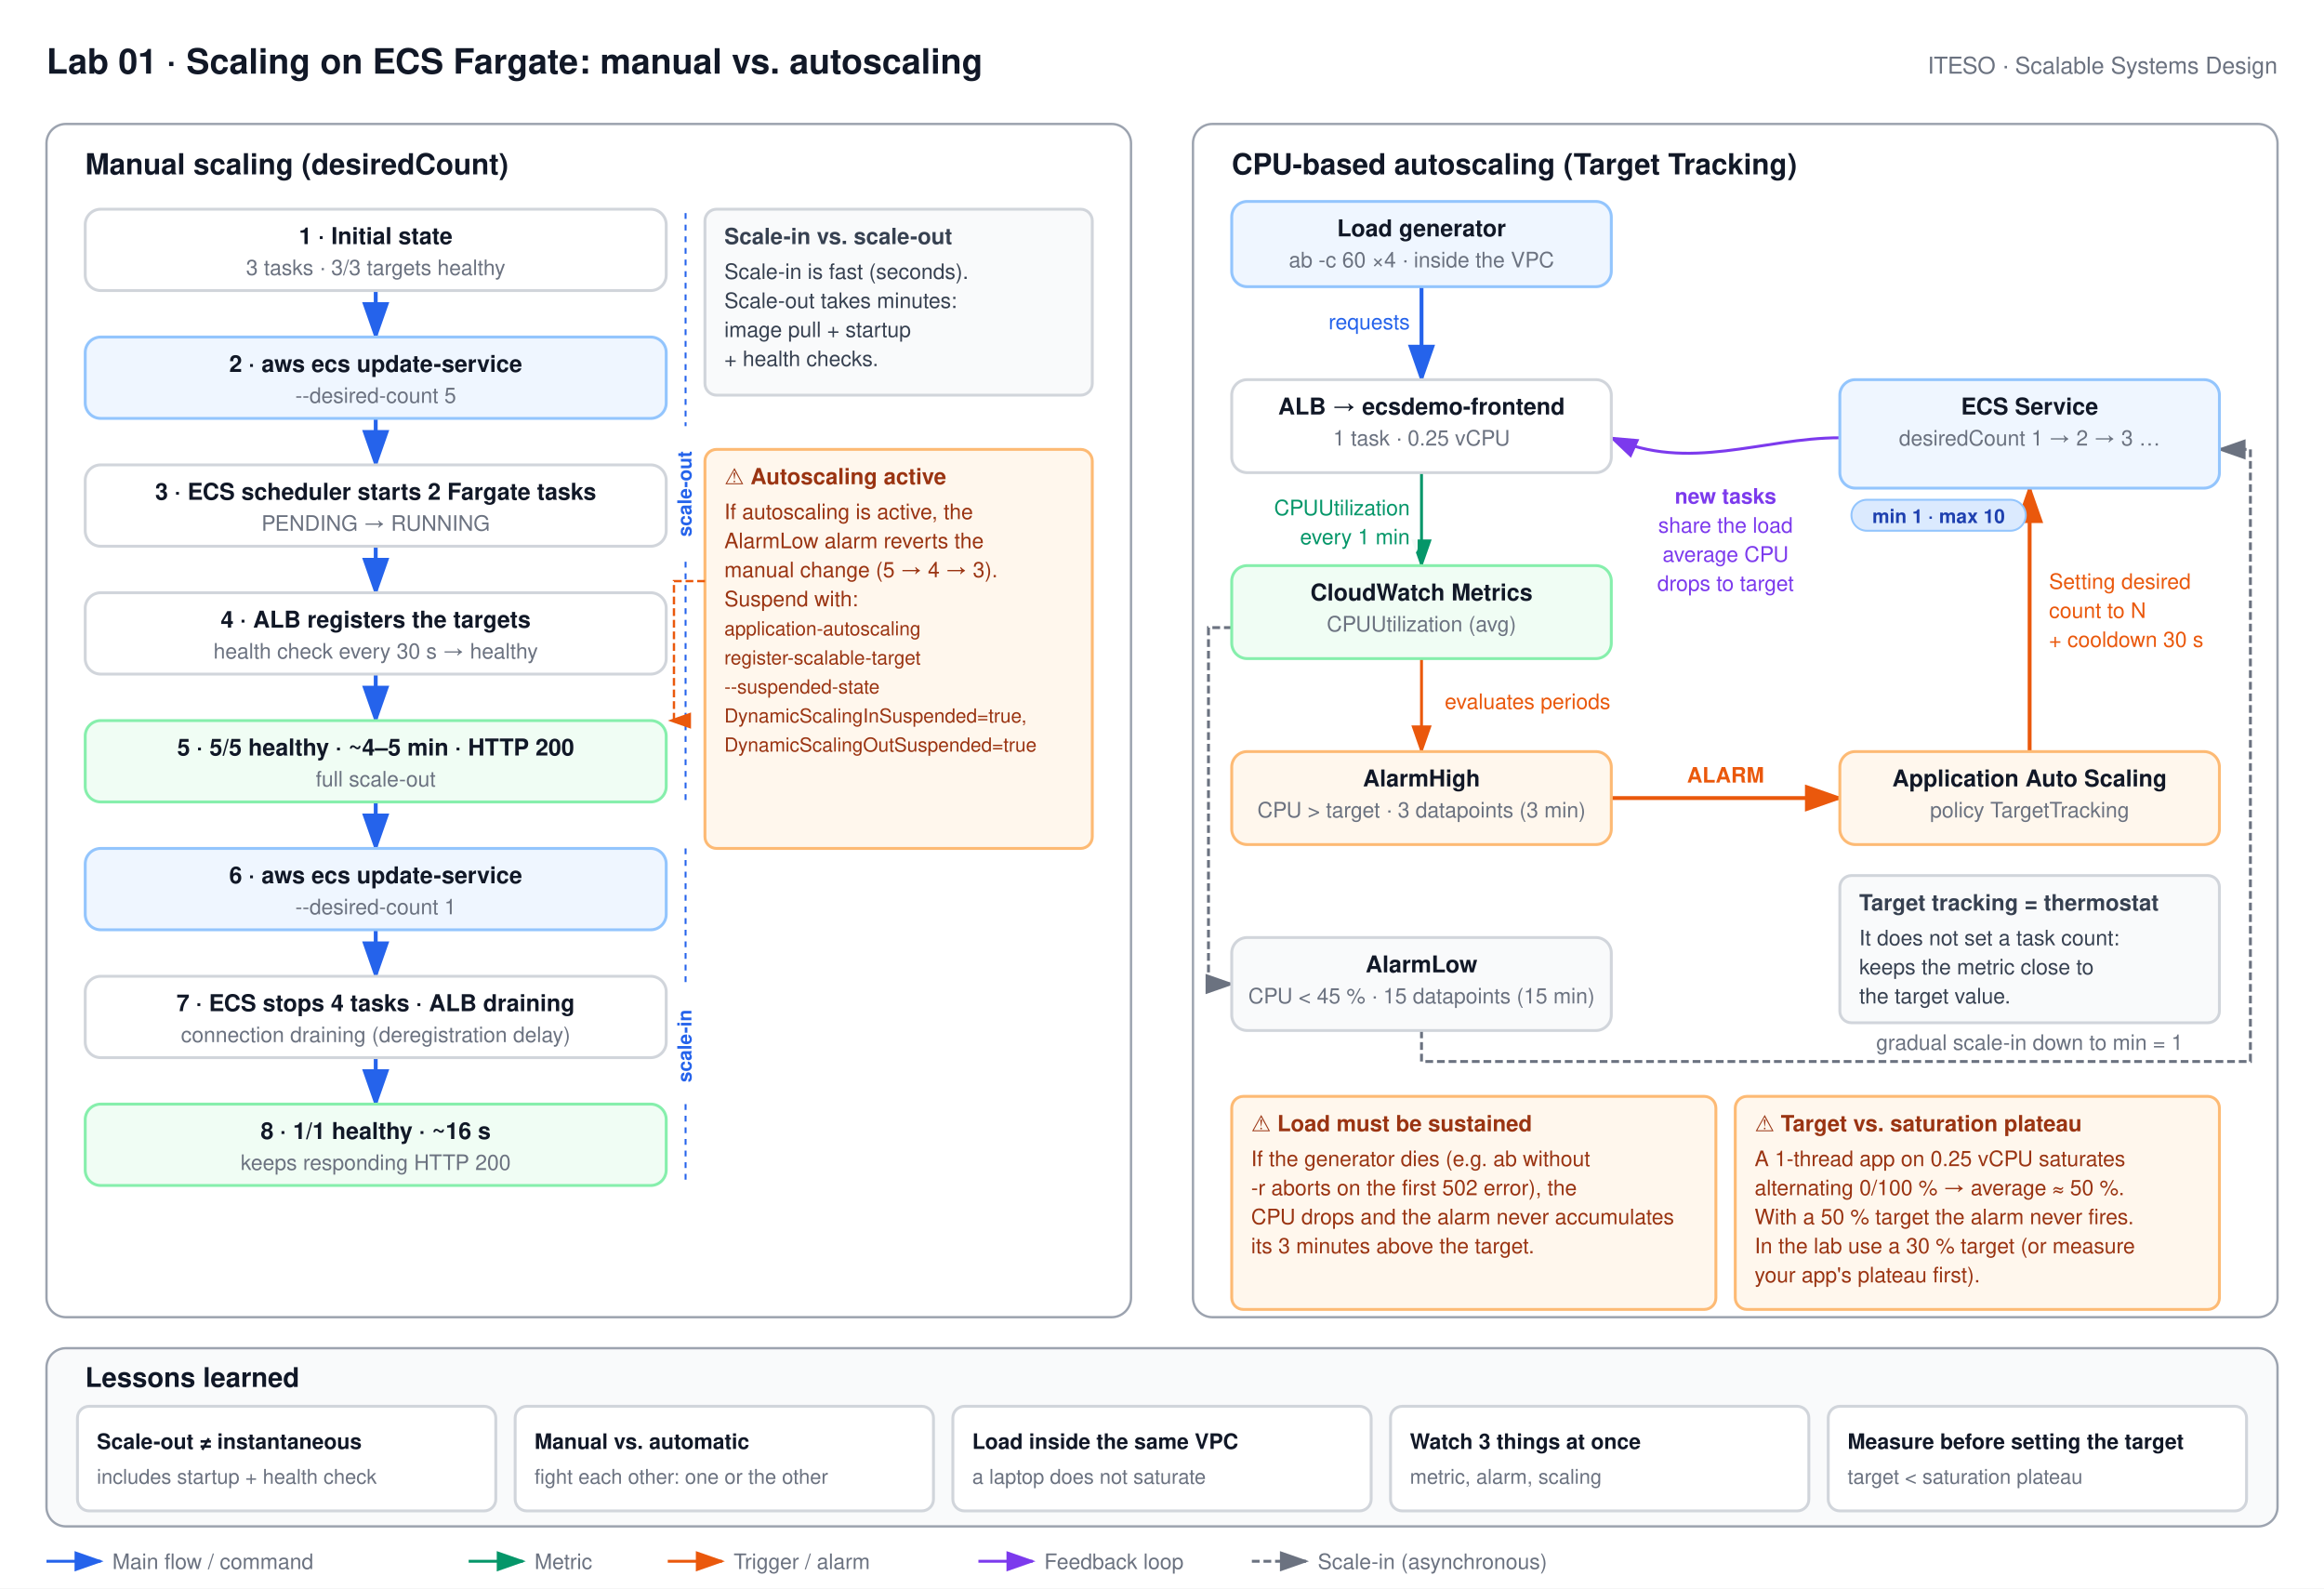
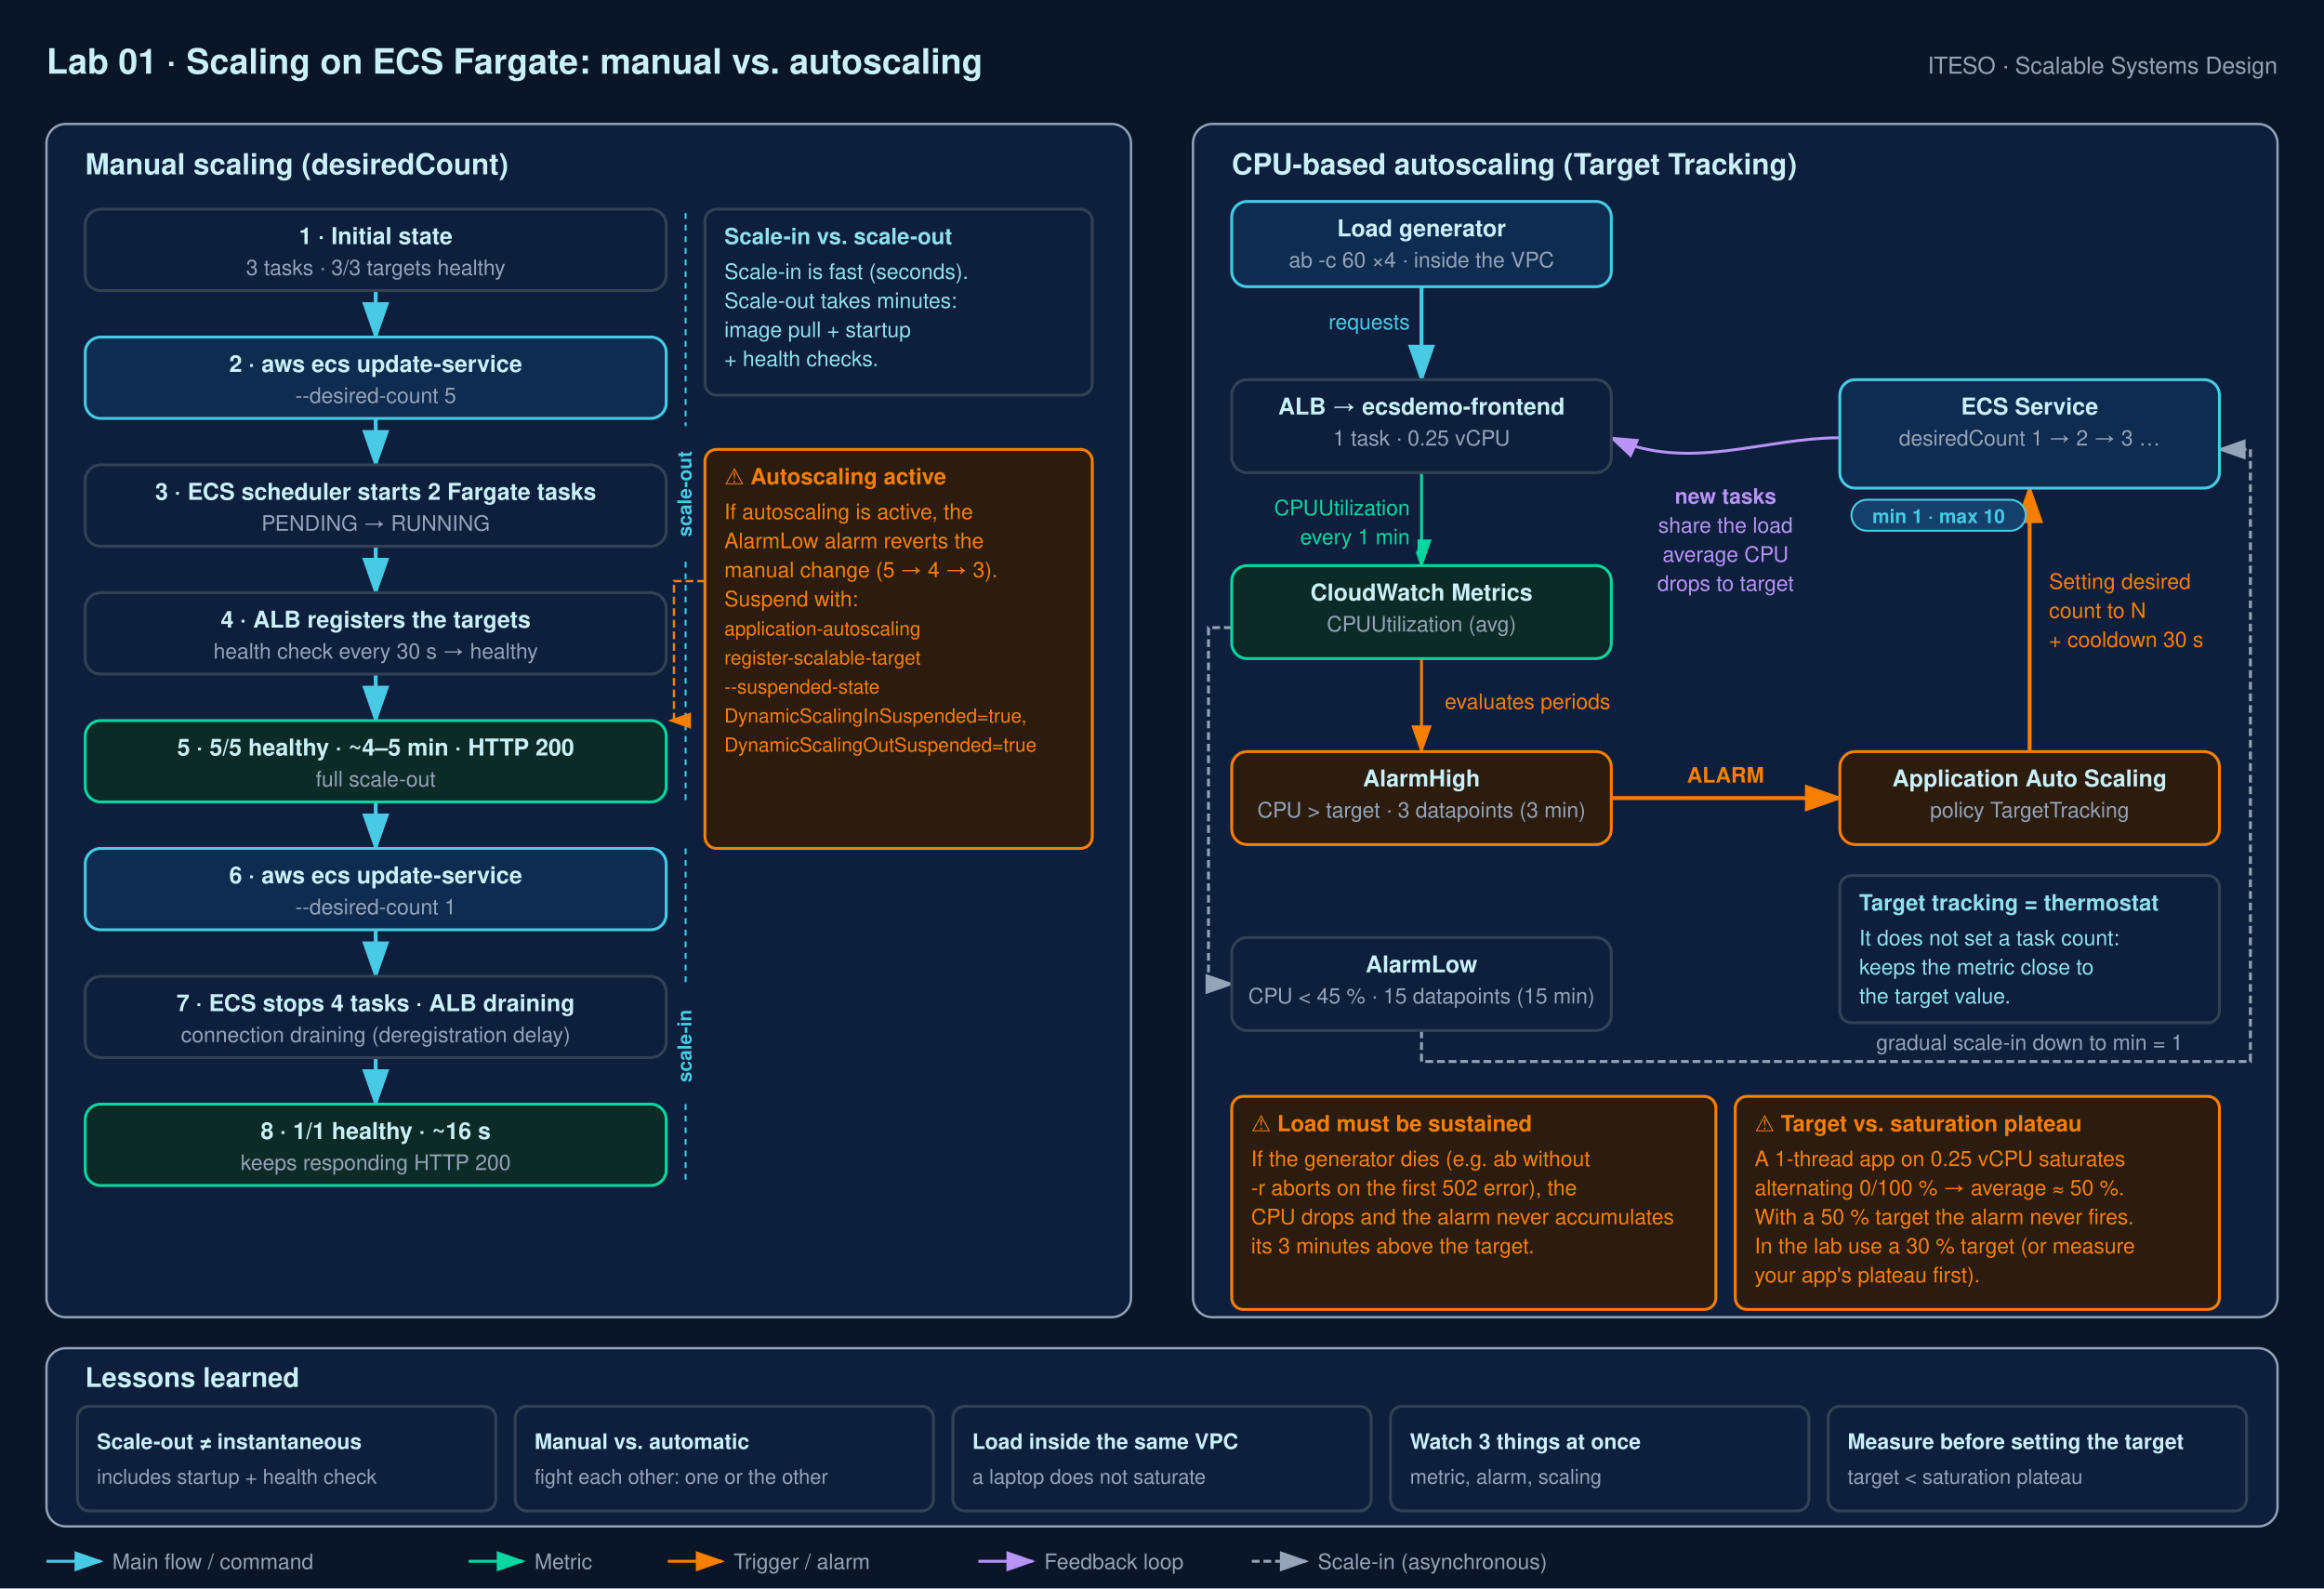
<svg xmlns="http://www.w3.org/2000/svg" viewBox="0 0 1200 820" width="1200" height="820">
  <style>text { font-family: "Helvetica Neue", Helvetica, Arial, sans-serif; }</style>
  <defs>
    <marker id="ab" markerWidth="10" markerHeight="7" refX="9" refY="3.5" orient="auto">
-       <polygon points="0 0, 10 3.5, 0 7" fill="#2563eb" />
+       <polygon points="0 0, 10 3.5, 0 7" fill="#48cae4" />
    </marker>
    <marker id="ag" markerWidth="10" markerHeight="7" refX="9" refY="3.5" orient="auto">
-       <polygon points="0 0, 10 3.5, 0 7" fill="#059669" />
+       <polygon points="0 0, 10 3.5, 0 7" fill="#06d6a0" />
    </marker>
    <marker id="ao" markerWidth="10" markerHeight="7" refX="9" refY="3.5" orient="auto">
-       <polygon points="0 0, 10 3.5, 0 7" fill="#ea580c" />
+       <polygon points="0 0, 10 3.5, 0 7" fill="#f77f00" />
    </marker>
    <marker id="ap" markerWidth="10" markerHeight="7" refX="9" refY="3.5" orient="auto">
-       <polygon points="0 0, 10 3.5, 0 7" fill="#7c3aed" />
+       <polygon points="0 0, 10 3.5, 0 7" fill="#b794f6" />
    </marker>
    <marker id="agr" markerWidth="10" markerHeight="7" refX="9" refY="3.5" orient="auto">
-       <polygon points="0 0, 10 3.5, 0 7" fill="#6b7280" />
+       <polygon points="0 0, 10 3.5, 0 7" fill="#94a3b8" />
    </marker>
  </defs>
-   <rect width="1200" height="820" fill="#ffffff" />
-   <text x="24" y="38" font-size="18" fill="#111827" text-anchor="start" font-weight="700">Lab 01 · Scaling on ECS Fargate: manual vs. autoscaling</text>
-   <text x="1176" y="38" font-size="12" fill="#6b7280" text-anchor="end" font-weight="400">ITESO · Scalable Systems Design</text>
-   <rect x="24" y="64" width="560" height="616" rx="10" ry="10" fill="#ffffff" stroke="#9ca3af" stroke-width="1.2" />
-   <text x="44" y="90" font-size="15" fill="#111827" text-anchor="start" font-weight="700">Manual scaling (desiredCount)</text>
-   <path d="M 194.0,150 L 194.0,174" fill="none" stroke="#2563eb" stroke-width="2" marker-end="url(#ab)" />
-   <path d="M 194.0,216 L 194.0,240" fill="none" stroke="#2563eb" stroke-width="2" marker-end="url(#ab)" />
-   <path d="M 194.0,282 L 194.0,306" fill="none" stroke="#2563eb" stroke-width="2" marker-end="url(#ab)" />
-   <path d="M 194.0,348 L 194.0,372" fill="none" stroke="#2563eb" stroke-width="2" marker-end="url(#ab)" />
-   <path d="M 194.0,414 L 194.0,438" fill="none" stroke="#2563eb" stroke-width="2" marker-end="url(#ab)" />
-   <path d="M 194.0,480 L 194.0,504" fill="none" stroke="#2563eb" stroke-width="2" marker-end="url(#ab)" />
-   <path d="M 194.0,546 L 194.0,570" fill="none" stroke="#2563eb" stroke-width="2" marker-end="url(#ab)" />
-   <rect x="44" y="108" width="300" height="42" rx="8" ry="8" fill="#ffffff" stroke="#d1d5db" stroke-width="1.5" />
-   <text x="194.0" y="126" font-size="12" fill="#111827" text-anchor="middle" font-weight="600">1 · Initial state</text>
-   <text x="194.0" y="142" font-size="11" fill="#6b7280" text-anchor="middle" font-weight="400">3 tasks · 3/3 targets healthy</text>
-   <rect x="44" y="174" width="300" height="42" rx="8" ry="8" fill="#eff6ff" stroke="#93c5fd" stroke-width="1.5" />
-   <text x="194.0" y="192" font-size="12" fill="#111827" text-anchor="middle" font-weight="600">2 · aws ecs update-service</text>
-   <text x="194.0" y="208" font-size="11" fill="#6b7280" text-anchor="middle" font-weight="400" font-family="'SF Mono', Menlo, Consolas, monospace">--desired-count 5</text>
-   <rect x="44" y="240" width="300" height="42" rx="8" ry="8" fill="#ffffff" stroke="#d1d5db" stroke-width="1.5" />
-   <text x="194.0" y="258" font-size="12" fill="#111827" text-anchor="middle" font-weight="600">3 · ECS scheduler starts 2 Fargate tasks</text>
-   <text x="194.0" y="274" font-size="11" fill="#6b7280" text-anchor="middle" font-weight="400">PENDING → RUNNING</text>
-   <rect x="44" y="306" width="300" height="42" rx="8" ry="8" fill="#ffffff" stroke="#d1d5db" stroke-width="1.5" />
-   <text x="194.0" y="324" font-size="12" fill="#111827" text-anchor="middle" font-weight="600">4 · ALB registers the targets</text>
-   <text x="194.0" y="340" font-size="11" fill="#6b7280" text-anchor="middle" font-weight="400">health check every 30 s → healthy</text>
-   <rect x="44" y="372" width="300" height="42" rx="8" ry="8" fill="#f0fdf4" stroke="#86efac" stroke-width="1.5" />
-   <text x="194.0" y="390" font-size="12" fill="#111827" text-anchor="middle" font-weight="600">5 · 5/5 healthy · ~4–5 min · HTTP 200</text>
-   <text x="194.0" y="406" font-size="11" fill="#6b7280" text-anchor="middle" font-weight="400">full scale-out</text>
-   <rect x="44" y="438" width="300" height="42" rx="8" ry="8" fill="#eff6ff" stroke="#93c5fd" stroke-width="1.5" />
-   <text x="194.0" y="456" font-size="12" fill="#111827" text-anchor="middle" font-weight="600">6 · aws ecs update-service</text>
-   <text x="194.0" y="472" font-size="11" fill="#6b7280" text-anchor="middle" font-weight="400" font-family="'SF Mono', Menlo, Consolas, monospace">--desired-count 1</text>
-   <rect x="44" y="504" width="300" height="42" rx="8" ry="8" fill="#ffffff" stroke="#d1d5db" stroke-width="1.5" />
-   <text x="194.0" y="522" font-size="12" fill="#111827" text-anchor="middle" font-weight="600">7 · ECS stops 4 tasks · ALB draining</text>
-   <text x="194.0" y="538" font-size="11" fill="#6b7280" text-anchor="middle" font-weight="400">connection draining (deregistration delay)</text>
-   <rect x="44" y="570" width="300" height="42" rx="8" ry="8" fill="#f0fdf4" stroke="#86efac" stroke-width="1.5" />
-   <text x="194.0" y="588" font-size="12" fill="#111827" text-anchor="middle" font-weight="600">8 · 1/1 healthy · ~16 s</text>
-   <text x="194.0" y="604" font-size="11" fill="#6b7280" text-anchor="middle" font-weight="400">keeps responding HTTP 200</text>
-   <path d="M 354,110 L 354,220 M 354,290 L 354,414" fill="none" stroke="#2563eb" stroke-width="1" stroke-dasharray="3,3" />
-   <text transform="translate(357,255) rotate(-90)" font-size="10" fill="#2563eb" text-anchor="middle" font-weight="600">scale-out</text>
-   <path d="M 354,438 L 354,510 M 354,570 L 354,612" fill="none" stroke="#2563eb" stroke-width="1" stroke-dasharray="3,3" />
-   <text transform="translate(357,540) rotate(-90)" font-size="10" fill="#2563eb" text-anchor="middle" font-weight="600">scale-in</text>
-   <rect x="364" y="108" width="200" height="96" rx="6" ry="6" fill="#f9fafb" stroke="#d1d5db" stroke-width="1.5" />
-   <text x="374" y="126" font-size="11.5" fill="#374151" text-anchor="start" font-weight="700">Scale-in vs. scale-out</text>
-   <text x="374" y="144" font-size="11" fill="#374151" text-anchor="start" font-weight="400">Scale-in is fast (seconds).</text>
-   <text x="374" y="159" font-size="11" fill="#374151" text-anchor="start" font-weight="400">Scale-out takes minutes:</text>
-   <text x="374" y="174" font-size="11" fill="#374151" text-anchor="start" font-weight="400">image pull + startup</text>
-   <text x="374" y="189" font-size="11" fill="#374151" text-anchor="start" font-weight="400">+ health checks.</text>
-   <rect x="364" y="232" width="200" height="206" rx="6" ry="6" fill="#fff7ed" stroke="#fdba74" stroke-width="1.5" />
-   <text x="374" y="250" font-size="11.5" fill="#9a3412" text-anchor="start" font-weight="700">⚠ Autoscaling active</text>
-   <text x="374" y="268" font-size="11" fill="#9a3412" text-anchor="start" font-weight="400">If autoscaling is active, the</text>
-   <text x="374" y="283" font-size="11" fill="#9a3412" text-anchor="start" font-weight="400">AlarmLow alarm reverts the</text>
-   <text x="374" y="298" font-size="11" fill="#9a3412" text-anchor="start" font-weight="400">manual change (5 → 4 → 3).</text>
-   <text x="374" y="313" font-size="11" fill="#9a3412" text-anchor="start" font-weight="400">Suspend with:</text>
-   <text x="374" y="328" font-size="10" fill="#9a3412" text-anchor="start" font-weight="400" font-family="'SF Mono', Menlo, Consolas, monospace">application-autoscaling</text>
-   <text x="374" y="343" font-size="10" fill="#9a3412" text-anchor="start" font-weight="400" font-family="'SF Mono', Menlo, Consolas, monospace"> register-scalable-target</text>
-   <text x="374" y="358" font-size="10" fill="#9a3412" text-anchor="start" font-weight="400" font-family="'SF Mono', Menlo, Consolas, monospace"> --suspended-state</text>
-   <text x="374" y="373" font-size="10" fill="#9a3412" text-anchor="start" font-weight="400" font-family="'SF Mono', Menlo, Consolas, monospace"> DynamicScalingInSuspended=true,</text>
-   <text x="374" y="388" font-size="10" fill="#9a3412" text-anchor="start" font-weight="400" font-family="'SF Mono', Menlo, Consolas, monospace"> DynamicScalingOutSuspended=true</text>
-   <path d="M 364,300 L 348,300 L 348,372 L 346,372" fill="none" stroke="#ea580c" stroke-width="1.2" stroke-dasharray="4,2" marker-end="url(#ao)" />
-   <rect x="616" y="64" width="560" height="616" rx="10" ry="10" fill="#ffffff" stroke="#9ca3af" stroke-width="1.2" />
-   <text x="636" y="90" font-size="15" fill="#111827" text-anchor="start" font-weight="700">CPU-based autoscaling (Target Tracking)</text>
-   <path d="M 734,148 L 734,196" fill="none" stroke="#2563eb" stroke-width="2" marker-end="url(#ab)" />
-   <path d="M 734,244 L 734,292" fill="none" stroke="#059669" stroke-width="1.5" marker-end="url(#ag)" />
-   <path d="M 734,340 L 734,388" fill="none" stroke="#ea580c" stroke-width="1.5" marker-end="url(#ao)" />
-   <path d="M 636,324 L 624,324 L 624,508 L 636,508" fill="none" stroke="#6b7280" stroke-width="1.5" stroke-dasharray="4,2" marker-end="url(#agr)" />
-   <path d="M 832,412 L 950,412" fill="none" stroke="#ea580c" stroke-width="2" marker-end="url(#ao)" />
-   <path d="M 1048,388 L 1048,252" fill="none" stroke="#ea580c" stroke-width="2" marker-end="url(#ao)" />
-   <path d="M 950,226 C 910,226 872,244 832,226" fill="none" stroke="#7c3aed" stroke-width="1.5" marker-end="url(#ap)" />
-   <path d="M 734,532 L 734,548 L 1162,548 L 1162,232 L 1146,232" fill="none" stroke="#6b7280" stroke-width="1.5" stroke-dasharray="4,2" marker-end="url(#agr)" />
-   <rect x="640" y="158" width="92" height="18" rx="3" fill="#ffffff" opacity="0.95" />
-   <text x="728" y="170" font-size="11" fill="#2563eb" text-anchor="end" font-weight="400">requests</text>
-   <rect x="640" y="254" width="92" height="32" rx="3" fill="#ffffff" opacity="0.95" />
-   <text x="728" y="266" font-size="11" fill="#059669" text-anchor="end" font-weight="400">CPUUtilization</text>
-   <text x="728" y="281" font-size="11" fill="#059669" text-anchor="end" font-weight="400">every 1 min</text>
-   <rect x="742" y="354" width="96" height="18" rx="3" fill="#ffffff" opacity="0.95" />
-   <text x="746" y="366" font-size="11" fill="#ea580c" text-anchor="start" font-weight="400">evaluates periods</text>
-   <rect x="870" y="392" width="42" height="18" rx="3" fill="#ffffff" opacity="0.95" />
-   <text x="891.0" y="404" font-size="11" fill="#ea580c" text-anchor="middle" font-weight="600">ALARM</text>
-   <rect x="1054" y="292" width="96" height="48" rx="3" fill="#ffffff" opacity="0.95" />
-   <text x="1058" y="304" font-size="11" fill="#ea580c" text-anchor="start" font-weight="400">Setting desired</text>
-   <text x="1058" y="319" font-size="11" fill="#ea580c" text-anchor="start" font-weight="400">count to N</text>
-   <text x="1058" y="334" font-size="11" fill="#ea580c" text-anchor="start" font-weight="400">+ cooldown 30 s</text>
-   <rect x="836" y="248" width="110" height="64" rx="3" fill="#ffffff" opacity="0.95" />
-   <text x="891.0" y="260" font-size="11" fill="#7c3aed" text-anchor="middle" font-weight="600">new tasks</text>
-   <text x="891.0" y="275" font-size="11" fill="#7c3aed" text-anchor="middle" font-weight="400">share the load</text>
-   <text x="891.0" y="290" font-size="11" fill="#7c3aed" text-anchor="middle" font-weight="400">average CPU</text>
-   <text x="891.0" y="305" font-size="11" fill="#7c3aed" text-anchor="middle" font-weight="400">drops to target</text>
-   <rect x="955" y="530" width="186" height="17" rx="3" fill="#ffffff" opacity="0.95" />
-   <text x="1048.0" y="542" font-size="11" fill="#6b7280" text-anchor="middle" font-weight="400">gradual scale-in down to min = 1</text>
-   <rect x="636" y="104" width="196" height="44" rx="8" ry="8" fill="#eff6ff" stroke="#93c5fd" stroke-width="1.5" />
-   <text x="734.0" y="122" font-size="12" fill="#111827" text-anchor="middle" font-weight="600">Load generator</text>
-   <text x="734.0" y="138" font-size="11" fill="#6b7280" text-anchor="middle" font-weight="400">ab -c 60 ×4 · inside the VPC</text>
-   <rect x="636" y="196" width="196" height="48" rx="8" ry="8" fill="#ffffff" stroke="#d1d5db" stroke-width="1.5" />
-   <text x="734.0" y="214" font-size="12" fill="#111827" text-anchor="middle" font-weight="600">ALB → ecsdemo-frontend</text>
-   <text x="734.0" y="230" font-size="11" fill="#6b7280" text-anchor="middle" font-weight="400">1 task · 0.25 vCPU</text>
-   <rect x="636" y="292" width="196" height="48" rx="8" ry="8" fill="#f0fdf4" stroke="#86efac" stroke-width="1.5" />
-   <text x="734.0" y="310" font-size="12" fill="#111827" text-anchor="middle" font-weight="600">CloudWatch Metrics</text>
-   <text x="734.0" y="326" font-size="11" fill="#6b7280" text-anchor="middle" font-weight="400">CPUUtilization (avg)</text>
-   <rect x="636" y="388" width="196" height="48" rx="8" ry="8" fill="#fff7ed" stroke="#fdba74" stroke-width="1.5" />
-   <text x="734.0" y="406" font-size="12" fill="#111827" text-anchor="middle" font-weight="600">AlarmHigh</text>
-   <text x="734.0" y="422" font-size="11" fill="#6b7280" text-anchor="middle" font-weight="400">CPU &gt; target · 3 datapoints (3 min)</text>
-   <rect x="636" y="484" width="196" height="48" rx="8" ry="8" fill="#f9fafb" stroke="#d1d5db" stroke-width="1.5" />
-   <text x="734.0" y="502" font-size="12" fill="#111827" text-anchor="middle" font-weight="600">AlarmLow</text>
-   <text x="734.0" y="518" font-size="11" fill="#6b7280" text-anchor="middle" font-weight="400">CPU &lt; 45 % · 15 datapoints (15 min)</text>
-   <rect x="950" y="388" width="196" height="48" rx="8" ry="8" fill="#fff7ed" stroke="#fdba74" stroke-width="1.5" />
-   <text x="1048.0" y="406" font-size="12" fill="#111827" text-anchor="middle" font-weight="600">Application Auto Scaling</text>
-   <text x="1048.0" y="422" font-size="11" fill="#6b7280" text-anchor="middle" font-weight="400">policy TargetTracking</text>
-   <rect x="950" y="196" width="196" height="56" rx="8" ry="8" fill="#eff6ff" stroke="#93c5fd" stroke-width="1.5" />
-   <text x="1048.0" y="214" font-size="12" fill="#111827" text-anchor="middle" font-weight="600">ECS Service</text>
-   <text x="1048.0" y="230" font-size="11" fill="#6b7280" text-anchor="middle" font-weight="400">desiredCount 1 → 2 → 3 …</text>
-   <rect x="956" y="258" width="90" height="16" rx="8" ry="8" fill="#dbeafe" stroke="#93c5fd" stroke-width="1" />
-   <text x="1001" y="270" font-size="10" fill="#1e40af" text-anchor="middle" font-weight="600">min 1 · max 10</text>
-   <rect x="950" y="452" width="196" height="76" rx="6" ry="6" fill="#f9fafb" stroke="#d1d5db" stroke-width="1.5" />
-   <text x="960" y="470" font-size="11.5" fill="#374151" text-anchor="start" font-weight="700">Target tracking = thermostat</text>
-   <text x="960" y="488" font-size="11" fill="#374151" text-anchor="start" font-weight="400">It does not set a task count:</text>
-   <text x="960" y="503" font-size="11" fill="#374151" text-anchor="start" font-weight="400">keeps the metric close to</text>
-   <text x="960" y="518" font-size="11" fill="#374151" text-anchor="start" font-weight="400">the target value.</text>
-   <rect x="636" y="566" width="250" height="110" rx="6" ry="6" fill="#fff7ed" stroke="#fdba74" stroke-width="1.5" />
-   <text x="646" y="584" font-size="11.5" fill="#9a3412" text-anchor="start" font-weight="700">⚠ Load must be sustained</text>
-   <text x="646" y="602" font-size="11" fill="#9a3412" text-anchor="start" font-weight="400">If the generator dies (e.g. ab without</text>
-   <text x="646" y="617" font-size="11" fill="#9a3412" text-anchor="start" font-weight="400">-r aborts on the first 502 error), the</text>
-   <text x="646" y="632" font-size="11" fill="#9a3412" text-anchor="start" font-weight="400">CPU drops and the alarm never accumulates</text>
-   <text x="646" y="647" font-size="11" fill="#9a3412" text-anchor="start" font-weight="400">its 3 minutes above the target.</text>
-   <rect x="896" y="566" width="250" height="110" rx="6" ry="6" fill="#fff7ed" stroke="#fdba74" stroke-width="1.5" />
-   <text x="906" y="584" font-size="11.5" fill="#9a3412" text-anchor="start" font-weight="700">⚠ Target vs. saturation plateau</text>
-   <text x="906" y="602" font-size="11" fill="#9a3412" text-anchor="start" font-weight="400">A 1-thread app on 0.25 vCPU saturates</text>
-   <text x="906" y="617" font-size="11" fill="#9a3412" text-anchor="start" font-weight="400">alternating 0/100 % → average ≈ 50 %.</text>
-   <text x="906" y="632" font-size="11" fill="#9a3412" text-anchor="start" font-weight="400">With a 50 % target the alarm never fires.</text>
-   <text x="906" y="647" font-size="11" fill="#9a3412" text-anchor="start" font-weight="400">In the lab use a 30 % target (or measure</text>
-   <text x="906" y="662" font-size="11" fill="#9a3412" text-anchor="start" font-weight="400">your app's plateau first).</text>
-   <rect x="24" y="696" width="1152" height="92" rx="10" ry="10" fill="#f9fafb" stroke="#9ca3af" stroke-width="1.2" />
-   <text x="44" y="716" font-size="14" fill="#111827" text-anchor="start" font-weight="700">Lessons learned</text>
-   <rect x="40" y="726" width="216" height="54" rx="6" ry="6" fill="#ffffff" stroke="#d1d5db" stroke-width="1.5" />
-   <text x="50" y="748" font-size="11" fill="#111827" text-anchor="start" font-weight="700">Scale-out ≠ instantaneous</text>
-   <text x="50" y="766" font-size="10.5" fill="#6b7280" text-anchor="start" font-weight="400">includes startup + health check</text>
-   <rect x="266" y="726" width="216" height="54" rx="6" ry="6" fill="#ffffff" stroke="#d1d5db" stroke-width="1.5" />
-   <text x="276" y="748" font-size="11" fill="#111827" text-anchor="start" font-weight="700">Manual vs. automatic</text>
-   <text x="276" y="766" font-size="10.5" fill="#6b7280" text-anchor="start" font-weight="400">fight each other: one or the other</text>
-   <rect x="492" y="726" width="216" height="54" rx="6" ry="6" fill="#ffffff" stroke="#d1d5db" stroke-width="1.5" />
-   <text x="502" y="748" font-size="11" fill="#111827" text-anchor="start" font-weight="700">Load inside the same VPC</text>
-   <text x="502" y="766" font-size="10.5" fill="#6b7280" text-anchor="start" font-weight="400">a laptop does not saturate</text>
-   <rect x="718" y="726" width="216" height="54" rx="6" ry="6" fill="#ffffff" stroke="#d1d5db" stroke-width="1.5" />
-   <text x="728" y="748" font-size="11" fill="#111827" text-anchor="start" font-weight="700">Watch 3 things at once</text>
-   <text x="728" y="766" font-size="10.5" fill="#6b7280" text-anchor="start" font-weight="400">metric, alarm, scaling</text>
-   <rect x="944" y="726" width="216" height="54" rx="6" ry="6" fill="#ffffff" stroke="#d1d5db" stroke-width="1.5" />
-   <text x="954" y="748" font-size="11" fill="#111827" text-anchor="start" font-weight="700">Measure before setting the target</text>
-   <text x="954" y="766" font-size="10.5" fill="#6b7280" text-anchor="start" font-weight="400">target &lt; saturation plateau</text>
-   <line x1="24" y1="806" x2="52" y2="806" stroke="#2563eb" stroke-width="1.5" marker-end="url(#ab)" />
-   <text x="58" y="810" font-size="11" fill="#6b7280" text-anchor="start" font-weight="400">Main flow / command</text>
-   <line x1="242.0" y1="806" x2="270.0" y2="806" stroke="#059669" stroke-width="1.5" marker-end="url(#ag)" />
-   <text x="276.0" y="810" font-size="11" fill="#6b7280" text-anchor="start" font-weight="400">Metric</text>
-   <line x1="344.8" y1="806" x2="372.8" y2="806" stroke="#ea580c" stroke-width="1.5" marker-end="url(#ao)" />
-   <text x="378.8" y="810" font-size="11" fill="#6b7280" text-anchor="start" font-weight="400">Trigger / alarm</text>
-   <line x1="505.2" y1="806" x2="533.2" y2="806" stroke="#7c3aed" stroke-width="1.5" marker-end="url(#ap)" />
-   <text x="539.2" y="810" font-size="11" fill="#6b7280" text-anchor="start" font-weight="400">Feedback loop</text>
-   <line x1="646.4" y1="806" x2="674.4" y2="806" stroke="#6b7280" stroke-width="1.5" stroke-dasharray="4,2" marker-end="url(#agr)" />
-   <text x="680.4" y="810" font-size="11" fill="#6b7280" text-anchor="start" font-weight="400">Scale-in (asynchronous)</text>
+   <rect width="1200" height="820" fill="#0a1628" />
+   <text x="24" y="38" font-size="18" fill="#caf0f8" text-anchor="start" font-weight="700">Lab 01 · Scaling on ECS Fargate: manual vs. autoscaling</text>
+   <text x="1176" y="38" font-size="12" fill="#94a3b8" text-anchor="end" font-weight="400">ITESO · Scalable Systems Design</text>
+   <rect x="24" y="64" width="560" height="616" rx="10" ry="10" fill="#0d1f3c" stroke="#94a3b8" stroke-width="1.2" />
+   <text x="44" y="90" font-size="15" fill="#caf0f8" text-anchor="start" font-weight="700">Manual scaling (desiredCount)</text>
+   <path d="M 194.0,150 L 194.0,174" fill="none" stroke="#48cae4" stroke-width="2" marker-end="url(#ab)" />
+   <path d="M 194.0,216 L 194.0,240" fill="none" stroke="#48cae4" stroke-width="2" marker-end="url(#ab)" />
+   <path d="M 194.0,282 L 194.0,306" fill="none" stroke="#48cae4" stroke-width="2" marker-end="url(#ab)" />
+   <path d="M 194.0,348 L 194.0,372" fill="none" stroke="#48cae4" stroke-width="2" marker-end="url(#ab)" />
+   <path d="M 194.0,414 L 194.0,438" fill="none" stroke="#48cae4" stroke-width="2" marker-end="url(#ab)" />
+   <path d="M 194.0,480 L 194.0,504" fill="none" stroke="#48cae4" stroke-width="2" marker-end="url(#ab)" />
+   <path d="M 194.0,546 L 194.0,570" fill="none" stroke="#48cae4" stroke-width="2" marker-end="url(#ab)" />
+   <rect x="44" y="108" width="300" height="42" rx="8" ry="8" fill="#0d1f3c" stroke="#334155" stroke-width="1.5" />
+   <text x="194.0" y="126" font-size="12" fill="#caf0f8" text-anchor="middle" font-weight="600">1 · Initial state</text>
+   <text x="194.0" y="142" font-size="11" fill="#94a3b8" text-anchor="middle" font-weight="400">3 tasks · 3/3 targets healthy</text>
+   <rect x="44" y="174" width="300" height="42" rx="8" ry="8" fill="#0e2c50" stroke="#48cae4" stroke-width="1.5" />
+   <text x="194.0" y="192" font-size="12" fill="#caf0f8" text-anchor="middle" font-weight="600">2 · aws ecs update-service</text>
+   <text x="194.0" y="208" font-size="11" fill="#94a3b8" text-anchor="middle" font-weight="400" font-family="'SF Mono', Menlo, Consolas, monospace">--desired-count 5</text>
+   <rect x="44" y="240" width="300" height="42" rx="8" ry="8" fill="#0d1f3c" stroke="#334155" stroke-width="1.5" />
+   <text x="194.0" y="258" font-size="12" fill="#caf0f8" text-anchor="middle" font-weight="600">3 · ECS scheduler starts 2 Fargate tasks</text>
+   <text x="194.0" y="274" font-size="11" fill="#94a3b8" text-anchor="middle" font-weight="400">PENDING → RUNNING</text>
+   <rect x="44" y="306" width="300" height="42" rx="8" ry="8" fill="#0d1f3c" stroke="#334155" stroke-width="1.5" />
+   <text x="194.0" y="324" font-size="12" fill="#caf0f8" text-anchor="middle" font-weight="600">4 · ALB registers the targets</text>
+   <text x="194.0" y="340" font-size="11" fill="#94a3b8" text-anchor="middle" font-weight="400">health check every 30 s → healthy</text>
+   <rect x="44" y="372" width="300" height="42" rx="8" ry="8" fill="#0d2b26" stroke="#06d6a0" stroke-width="1.5" />
+   <text x="194.0" y="390" font-size="12" fill="#caf0f8" text-anchor="middle" font-weight="600">5 · 5/5 healthy · ~4–5 min · HTTP 200</text>
+   <text x="194.0" y="406" font-size="11" fill="#94a3b8" text-anchor="middle" font-weight="400">full scale-out</text>
+   <rect x="44" y="438" width="300" height="42" rx="8" ry="8" fill="#0e2c50" stroke="#48cae4" stroke-width="1.5" />
+   <text x="194.0" y="456" font-size="12" fill="#caf0f8" text-anchor="middle" font-weight="600">6 · aws ecs update-service</text>
+   <text x="194.0" y="472" font-size="11" fill="#94a3b8" text-anchor="middle" font-weight="400" font-family="'SF Mono', Menlo, Consolas, monospace">--desired-count 1</text>
+   <rect x="44" y="504" width="300" height="42" rx="8" ry="8" fill="#0d1f3c" stroke="#334155" stroke-width="1.5" />
+   <text x="194.0" y="522" font-size="12" fill="#caf0f8" text-anchor="middle" font-weight="600">7 · ECS stops 4 tasks · ALB draining</text>
+   <text x="194.0" y="538" font-size="11" fill="#94a3b8" text-anchor="middle" font-weight="400">connection draining (deregistration delay)</text>
+   <rect x="44" y="570" width="300" height="42" rx="8" ry="8" fill="#0d2b26" stroke="#06d6a0" stroke-width="1.5" />
+   <text x="194.0" y="588" font-size="12" fill="#caf0f8" text-anchor="middle" font-weight="600">8 · 1/1 healthy · ~16 s</text>
+   <text x="194.0" y="604" font-size="11" fill="#94a3b8" text-anchor="middle" font-weight="400">keeps responding HTTP 200</text>
+   <path d="M 354,110 L 354,220 M 354,290 L 354,414" fill="none" stroke="#48cae4" stroke-width="1" stroke-dasharray="3,3" />
+   <text transform="translate(357,255) rotate(-90)" font-size="10" fill="#48cae4" text-anchor="middle" font-weight="600">scale-out</text>
+   <path d="M 354,438 L 354,510 M 354,570 L 354,612" fill="none" stroke="#48cae4" stroke-width="1" stroke-dasharray="3,3" />
+   <text transform="translate(357,540) rotate(-90)" font-size="10" fill="#48cae4" text-anchor="middle" font-weight="600">scale-in</text>
+   <rect x="364" y="108" width="200" height="96" rx="6" ry="6" fill="#0d1f3c" stroke="#334155" stroke-width="1.5" />
+   <text x="374" y="126" font-size="11.5" fill="#90e0ef" text-anchor="start" font-weight="700">Scale-in vs. scale-out</text>
+   <text x="374" y="144" font-size="11" fill="#90e0ef" text-anchor="start" font-weight="400">Scale-in is fast (seconds).</text>
+   <text x="374" y="159" font-size="11" fill="#90e0ef" text-anchor="start" font-weight="400">Scale-out takes minutes:</text>
+   <text x="374" y="174" font-size="11" fill="#90e0ef" text-anchor="start" font-weight="400">image pull + startup</text>
+   <text x="374" y="189" font-size="11" fill="#90e0ef" text-anchor="start" font-weight="400">+ health checks.</text>
+   <rect x="364" y="232" width="200" height="206" rx="6" ry="6" fill="#2b1c0e" stroke="#f77f00" stroke-width="1.5" />
+   <text x="374" y="250" font-size="11.5" fill="#f77f00" text-anchor="start" font-weight="700">⚠ Autoscaling active</text>
+   <text x="374" y="268" font-size="11" fill="#f77f00" text-anchor="start" font-weight="400">If autoscaling is active, the</text>
+   <text x="374" y="283" font-size="11" fill="#f77f00" text-anchor="start" font-weight="400">AlarmLow alarm reverts the</text>
+   <text x="374" y="298" font-size="11" fill="#f77f00" text-anchor="start" font-weight="400">manual change (5 → 4 → 3).</text>
+   <text x="374" y="313" font-size="11" fill="#f77f00" text-anchor="start" font-weight="400">Suspend with:</text>
+   <text x="374" y="328" font-size="10" fill="#f77f00" text-anchor="start" font-weight="400" font-family="'SF Mono', Menlo, Consolas, monospace">application-autoscaling</text>
+   <text x="374" y="343" font-size="10" fill="#f77f00" text-anchor="start" font-weight="400" font-family="'SF Mono', Menlo, Consolas, monospace"> register-scalable-target</text>
+   <text x="374" y="358" font-size="10" fill="#f77f00" text-anchor="start" font-weight="400" font-family="'SF Mono', Menlo, Consolas, monospace"> --suspended-state</text>
+   <text x="374" y="373" font-size="10" fill="#f77f00" text-anchor="start" font-weight="400" font-family="'SF Mono', Menlo, Consolas, monospace"> DynamicScalingInSuspended=true,</text>
+   <text x="374" y="388" font-size="10" fill="#f77f00" text-anchor="start" font-weight="400" font-family="'SF Mono', Menlo, Consolas, monospace"> DynamicScalingOutSuspended=true</text>
+   <path d="M 364,300 L 348,300 L 348,372 L 346,372" fill="none" stroke="#f77f00" stroke-width="1.2" stroke-dasharray="4,2" marker-end="url(#ao)" />
+   <rect x="616" y="64" width="560" height="616" rx="10" ry="10" fill="#0d1f3c" stroke="#94a3b8" stroke-width="1.2" />
+   <text x="636" y="90" font-size="15" fill="#caf0f8" text-anchor="start" font-weight="700">CPU-based autoscaling (Target Tracking)</text>
+   <path d="M 734,148 L 734,196" fill="none" stroke="#48cae4" stroke-width="2" marker-end="url(#ab)" />
+   <path d="M 734,244 L 734,292" fill="none" stroke="#06d6a0" stroke-width="1.5" marker-end="url(#ag)" />
+   <path d="M 734,340 L 734,388" fill="none" stroke="#f77f00" stroke-width="1.5" marker-end="url(#ao)" />
+   <path d="M 636,324 L 624,324 L 624,508 L 636,508" fill="none" stroke="#94a3b8" stroke-width="1.5" stroke-dasharray="4,2" marker-end="url(#agr)" />
+   <path d="M 832,412 L 950,412" fill="none" stroke="#f77f00" stroke-width="2" marker-end="url(#ao)" />
+   <path d="M 1048,388 L 1048,252" fill="none" stroke="#f77f00" stroke-width="2" marker-end="url(#ao)" />
+   <path d="M 950,226 C 910,226 872,244 832,226" fill="none" stroke="#b794f6" stroke-width="1.5" marker-end="url(#ap)" />
+   <path d="M 734,532 L 734,548 L 1162,548 L 1162,232 L 1146,232" fill="none" stroke="#94a3b8" stroke-width="1.5" stroke-dasharray="4,2" marker-end="url(#agr)" />
+   <rect x="640" y="158" width="92" height="18" rx="3" fill="#0d1f3c" opacity="0.95" />
+   <text x="728" y="170" font-size="11" fill="#48cae4" text-anchor="end" font-weight="400">requests</text>
+   <rect x="640" y="254" width="92" height="32" rx="3" fill="#0d1f3c" opacity="0.95" />
+   <text x="728" y="266" font-size="11" fill="#06d6a0" text-anchor="end" font-weight="400">CPUUtilization</text>
+   <text x="728" y="281" font-size="11" fill="#06d6a0" text-anchor="end" font-weight="400">every 1 min</text>
+   <rect x="742" y="354" width="96" height="18" rx="3" fill="#0d1f3c" opacity="0.95" />
+   <text x="746" y="366" font-size="11" fill="#f77f00" text-anchor="start" font-weight="400">evaluates periods</text>
+   <rect x="870" y="392" width="42" height="18" rx="3" fill="#0d1f3c" opacity="0.95" />
+   <text x="891.0" y="404" font-size="11" fill="#f77f00" text-anchor="middle" font-weight="600">ALARM</text>
+   <rect x="1054" y="292" width="96" height="48" rx="3" fill="#0d1f3c" opacity="0.95" />
+   <text x="1058" y="304" font-size="11" fill="#f77f00" text-anchor="start" font-weight="400">Setting desired</text>
+   <text x="1058" y="319" font-size="11" fill="#f77f00" text-anchor="start" font-weight="400">count to N</text>
+   <text x="1058" y="334" font-size="11" fill="#f77f00" text-anchor="start" font-weight="400">+ cooldown 30 s</text>
+   <rect x="836" y="248" width="110" height="64" rx="3" fill="#0d1f3c" opacity="0.95" />
+   <text x="891.0" y="260" font-size="11" fill="#b794f6" text-anchor="middle" font-weight="600">new tasks</text>
+   <text x="891.0" y="275" font-size="11" fill="#b794f6" text-anchor="middle" font-weight="400">share the load</text>
+   <text x="891.0" y="290" font-size="11" fill="#b794f6" text-anchor="middle" font-weight="400">average CPU</text>
+   <text x="891.0" y="305" font-size="11" fill="#b794f6" text-anchor="middle" font-weight="400">drops to target</text>
+   <rect x="955" y="530" width="186" height="17" rx="3" fill="#0d1f3c" opacity="0.95" />
+   <text x="1048.0" y="542" font-size="11" fill="#94a3b8" text-anchor="middle" font-weight="400">gradual scale-in down to min = 1</text>
+   <rect x="636" y="104" width="196" height="44" rx="8" ry="8" fill="#0e2c50" stroke="#48cae4" stroke-width="1.5" />
+   <text x="734.0" y="122" font-size="12" fill="#caf0f8" text-anchor="middle" font-weight="600">Load generator</text>
+   <text x="734.0" y="138" font-size="11" fill="#94a3b8" text-anchor="middle" font-weight="400">ab -c 60 ×4 · inside the VPC</text>
+   <rect x="636" y="196" width="196" height="48" rx="8" ry="8" fill="#0d1f3c" stroke="#334155" stroke-width="1.5" />
+   <text x="734.0" y="214" font-size="12" fill="#caf0f8" text-anchor="middle" font-weight="600">ALB → ecsdemo-frontend</text>
+   <text x="734.0" y="230" font-size="11" fill="#94a3b8" text-anchor="middle" font-weight="400">1 task · 0.25 vCPU</text>
+   <rect x="636" y="292" width="196" height="48" rx="8" ry="8" fill="#0d2b26" stroke="#06d6a0" stroke-width="1.5" />
+   <text x="734.0" y="310" font-size="12" fill="#caf0f8" text-anchor="middle" font-weight="600">CloudWatch Metrics</text>
+   <text x="734.0" y="326" font-size="11" fill="#94a3b8" text-anchor="middle" font-weight="400">CPUUtilization (avg)</text>
+   <rect x="636" y="388" width="196" height="48" rx="8" ry="8" fill="#2b1c0e" stroke="#f77f00" stroke-width="1.5" />
+   <text x="734.0" y="406" font-size="12" fill="#caf0f8" text-anchor="middle" font-weight="600">AlarmHigh</text>
+   <text x="734.0" y="422" font-size="11" fill="#94a3b8" text-anchor="middle" font-weight="400">CPU &gt; target · 3 datapoints (3 min)</text>
+   <rect x="636" y="484" width="196" height="48" rx="8" ry="8" fill="#0d1f3c" stroke="#334155" stroke-width="1.5" />
+   <text x="734.0" y="502" font-size="12" fill="#caf0f8" text-anchor="middle" font-weight="600">AlarmLow</text>
+   <text x="734.0" y="518" font-size="11" fill="#94a3b8" text-anchor="middle" font-weight="400">CPU &lt; 45 % · 15 datapoints (15 min)</text>
+   <rect x="950" y="388" width="196" height="48" rx="8" ry="8" fill="#2b1c0e" stroke="#f77f00" stroke-width="1.5" />
+   <text x="1048.0" y="406" font-size="12" fill="#caf0f8" text-anchor="middle" font-weight="600">Application Auto Scaling</text>
+   <text x="1048.0" y="422" font-size="11" fill="#94a3b8" text-anchor="middle" font-weight="400">policy TargetTracking</text>
+   <rect x="950" y="196" width="196" height="56" rx="8" ry="8" fill="#0e2c50" stroke="#48cae4" stroke-width="1.5" />
+   <text x="1048.0" y="214" font-size="12" fill="#caf0f8" text-anchor="middle" font-weight="600">ECS Service</text>
+   <text x="1048.0" y="230" font-size="11" fill="#94a3b8" text-anchor="middle" font-weight="400">desiredCount 1 → 2 → 3 …</text>
+   <rect x="956" y="258" width="90" height="16" rx="8" ry="8" fill="#14406b" stroke="#48cae4" stroke-width="1" />
+   <text x="1001" y="270" font-size="10" fill="#48cae4" text-anchor="middle" font-weight="600">min 1 · max 10</text>
+   <rect x="950" y="452" width="196" height="76" rx="6" ry="6" fill="#0d1f3c" stroke="#334155" stroke-width="1.5" />
+   <text x="960" y="470" font-size="11.5" fill="#90e0ef" text-anchor="start" font-weight="700">Target tracking = thermostat</text>
+   <text x="960" y="488" font-size="11" fill="#90e0ef" text-anchor="start" font-weight="400">It does not set a task count:</text>
+   <text x="960" y="503" font-size="11" fill="#90e0ef" text-anchor="start" font-weight="400">keeps the metric close to</text>
+   <text x="960" y="518" font-size="11" fill="#90e0ef" text-anchor="start" font-weight="400">the target value.</text>
+   <rect x="636" y="566" width="250" height="110" rx="6" ry="6" fill="#2b1c0e" stroke="#f77f00" stroke-width="1.5" />
+   <text x="646" y="584" font-size="11.5" fill="#f77f00" text-anchor="start" font-weight="700">⚠ Load must be sustained</text>
+   <text x="646" y="602" font-size="11" fill="#f77f00" text-anchor="start" font-weight="400">If the generator dies (e.g. ab without</text>
+   <text x="646" y="617" font-size="11" fill="#f77f00" text-anchor="start" font-weight="400">-r aborts on the first 502 error), the</text>
+   <text x="646" y="632" font-size="11" fill="#f77f00" text-anchor="start" font-weight="400">CPU drops and the alarm never accumulates</text>
+   <text x="646" y="647" font-size="11" fill="#f77f00" text-anchor="start" font-weight="400">its 3 minutes above the target.</text>
+   <rect x="896" y="566" width="250" height="110" rx="6" ry="6" fill="#2b1c0e" stroke="#f77f00" stroke-width="1.5" />
+   <text x="906" y="584" font-size="11.5" fill="#f77f00" text-anchor="start" font-weight="700">⚠ Target vs. saturation plateau</text>
+   <text x="906" y="602" font-size="11" fill="#f77f00" text-anchor="start" font-weight="400">A 1-thread app on 0.25 vCPU saturates</text>
+   <text x="906" y="617" font-size="11" fill="#f77f00" text-anchor="start" font-weight="400">alternating 0/100 % → average ≈ 50 %.</text>
+   <text x="906" y="632" font-size="11" fill="#f77f00" text-anchor="start" font-weight="400">With a 50 % target the alarm never fires.</text>
+   <text x="906" y="647" font-size="11" fill="#f77f00" text-anchor="start" font-weight="400">In the lab use a 30 % target (or measure</text>
+   <text x="906" y="662" font-size="11" fill="#f77f00" text-anchor="start" font-weight="400">your app's plateau first).</text>
+   <rect x="24" y="696" width="1152" height="92" rx="10" ry="10" fill="#0d1f3c" stroke="#94a3b8" stroke-width="1.2" />
+   <text x="44" y="716" font-size="14" fill="#caf0f8" text-anchor="start" font-weight="700">Lessons learned</text>
+   <rect x="40" y="726" width="216" height="54" rx="6" ry="6" fill="#0d1f3c" stroke="#334155" stroke-width="1.5" />
+   <text x="50" y="748" font-size="11" fill="#caf0f8" text-anchor="start" font-weight="700">Scale-out ≠ instantaneous</text>
+   <text x="50" y="766" font-size="10.5" fill="#94a3b8" text-anchor="start" font-weight="400">includes startup + health check</text>
+   <rect x="266" y="726" width="216" height="54" rx="6" ry="6" fill="#0d1f3c" stroke="#334155" stroke-width="1.5" />
+   <text x="276" y="748" font-size="11" fill="#caf0f8" text-anchor="start" font-weight="700">Manual vs. automatic</text>
+   <text x="276" y="766" font-size="10.5" fill="#94a3b8" text-anchor="start" font-weight="400">fight each other: one or the other</text>
+   <rect x="492" y="726" width="216" height="54" rx="6" ry="6" fill="#0d1f3c" stroke="#334155" stroke-width="1.5" />
+   <text x="502" y="748" font-size="11" fill="#caf0f8" text-anchor="start" font-weight="700">Load inside the same VPC</text>
+   <text x="502" y="766" font-size="10.5" fill="#94a3b8" text-anchor="start" font-weight="400">a laptop does not saturate</text>
+   <rect x="718" y="726" width="216" height="54" rx="6" ry="6" fill="#0d1f3c" stroke="#334155" stroke-width="1.5" />
+   <text x="728" y="748" font-size="11" fill="#caf0f8" text-anchor="start" font-weight="700">Watch 3 things at once</text>
+   <text x="728" y="766" font-size="10.5" fill="#94a3b8" text-anchor="start" font-weight="400">metric, alarm, scaling</text>
+   <rect x="944" y="726" width="216" height="54" rx="6" ry="6" fill="#0d1f3c" stroke="#334155" stroke-width="1.5" />
+   <text x="954" y="748" font-size="11" fill="#caf0f8" text-anchor="start" font-weight="700">Measure before setting the target</text>
+   <text x="954" y="766" font-size="10.5" fill="#94a3b8" text-anchor="start" font-weight="400">target &lt; saturation plateau</text>
+   <line x1="24" y1="806" x2="52" y2="806" stroke="#48cae4" stroke-width="1.5" marker-end="url(#ab)" />
+   <text x="58" y="810" font-size="11" fill="#94a3b8" text-anchor="start" font-weight="400">Main flow / command</text>
+   <line x1="242.0" y1="806" x2="270.0" y2="806" stroke="#06d6a0" stroke-width="1.5" marker-end="url(#ag)" />
+   <text x="276.0" y="810" font-size="11" fill="#94a3b8" text-anchor="start" font-weight="400">Metric</text>
+   <line x1="344.8" y1="806" x2="372.8" y2="806" stroke="#f77f00" stroke-width="1.5" marker-end="url(#ao)" />
+   <text x="378.8" y="810" font-size="11" fill="#94a3b8" text-anchor="start" font-weight="400">Trigger / alarm</text>
+   <line x1="505.2" y1="806" x2="533.2" y2="806" stroke="#b794f6" stroke-width="1.5" marker-end="url(#ap)" />
+   <text x="539.2" y="810" font-size="11" fill="#94a3b8" text-anchor="start" font-weight="400">Feedback loop</text>
+   <line x1="646.4" y1="806" x2="674.4" y2="806" stroke="#94a3b8" stroke-width="1.5" stroke-dasharray="4,2" marker-end="url(#agr)" />
+   <text x="680.4" y="810" font-size="11" fill="#94a3b8" text-anchor="start" font-weight="400">Scale-in (asynchronous)</text>
</svg>
